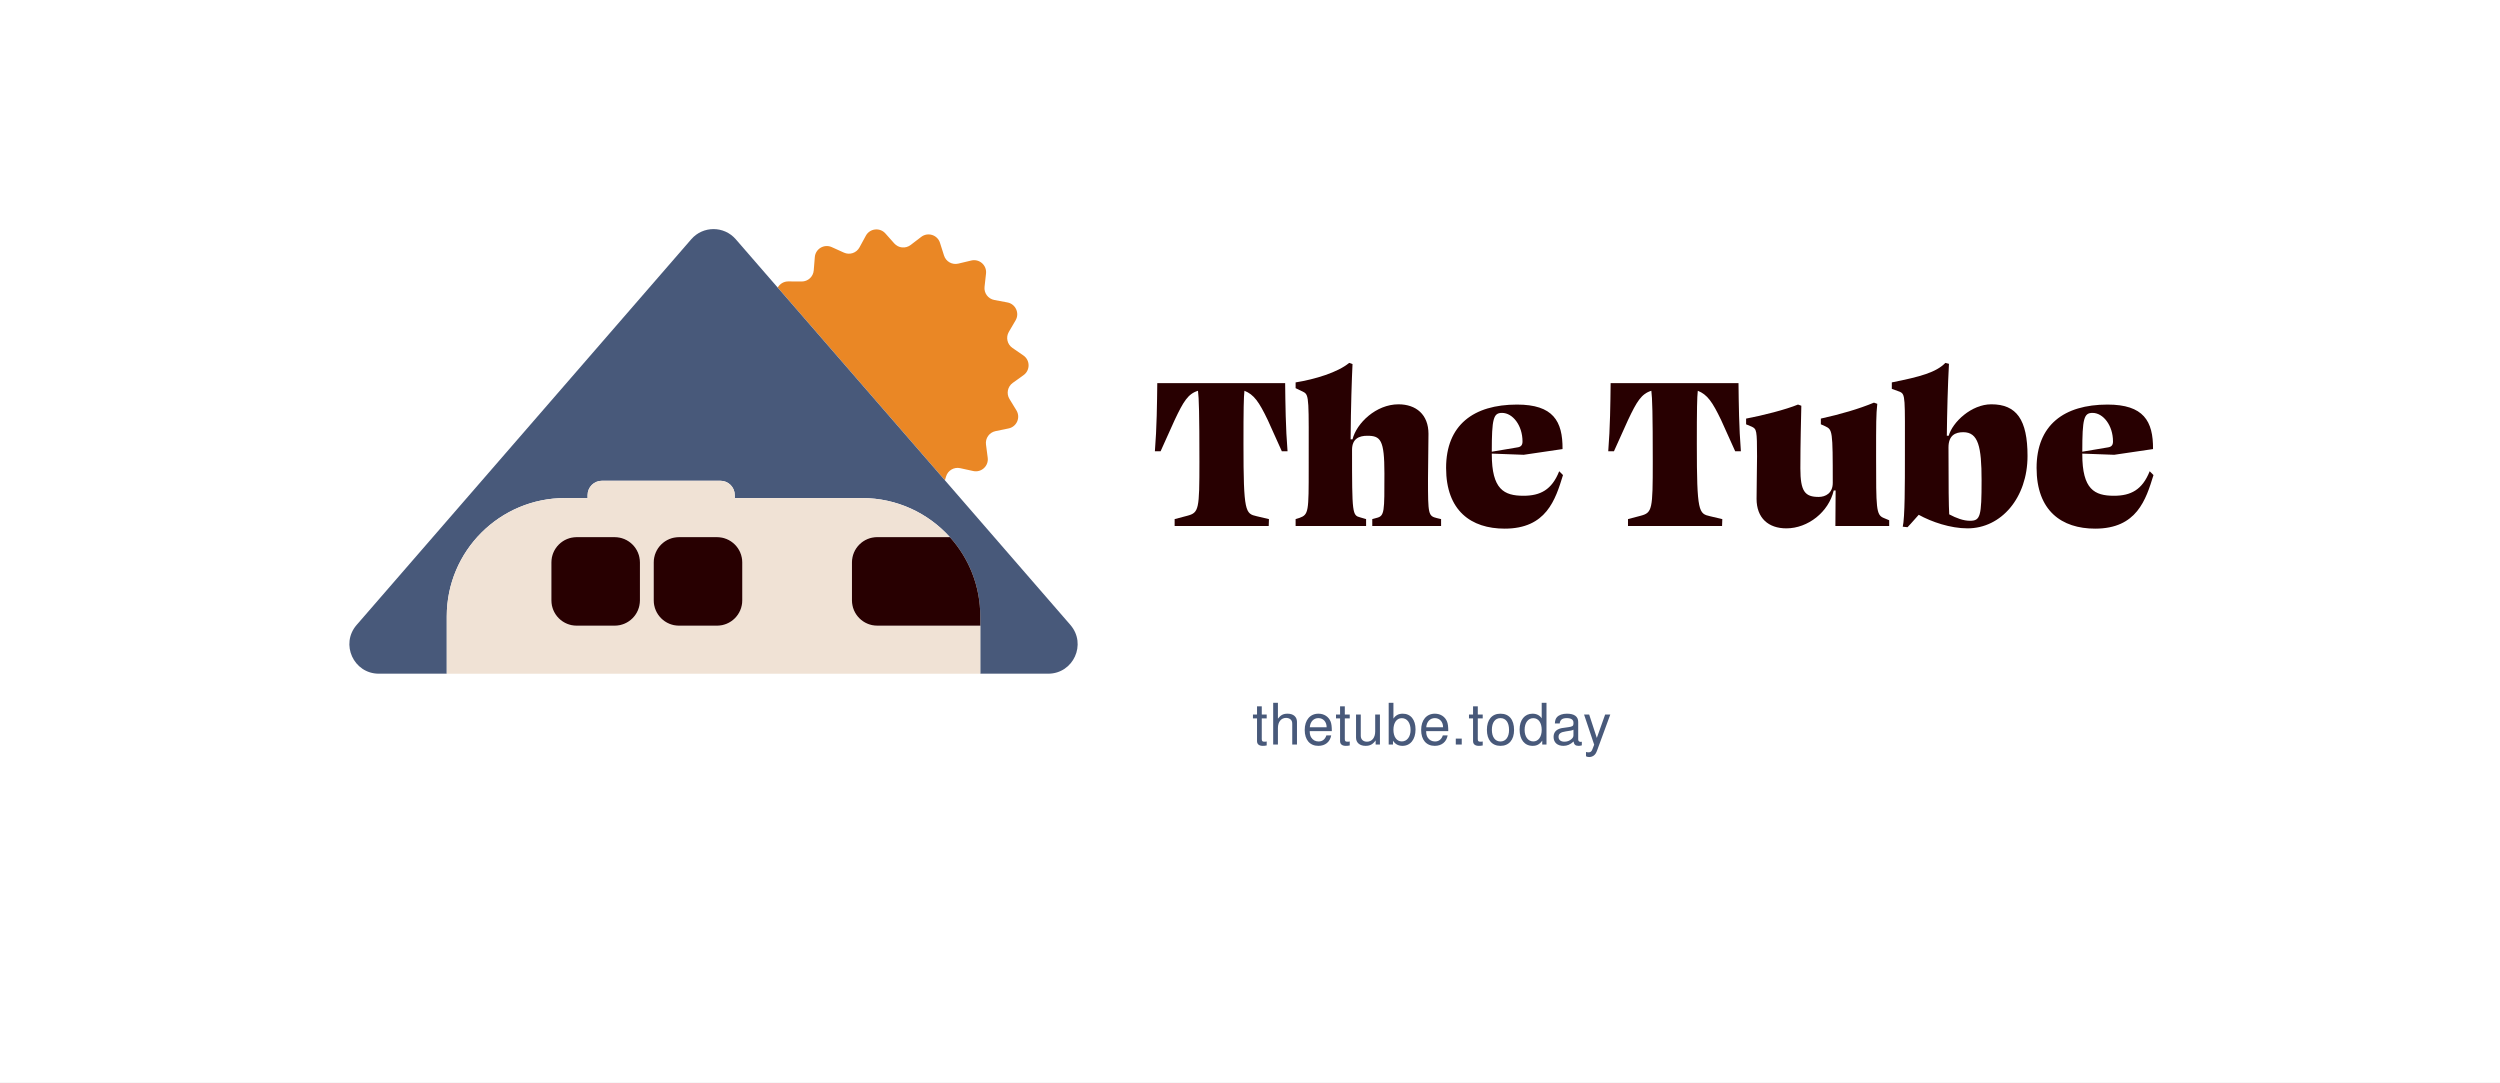
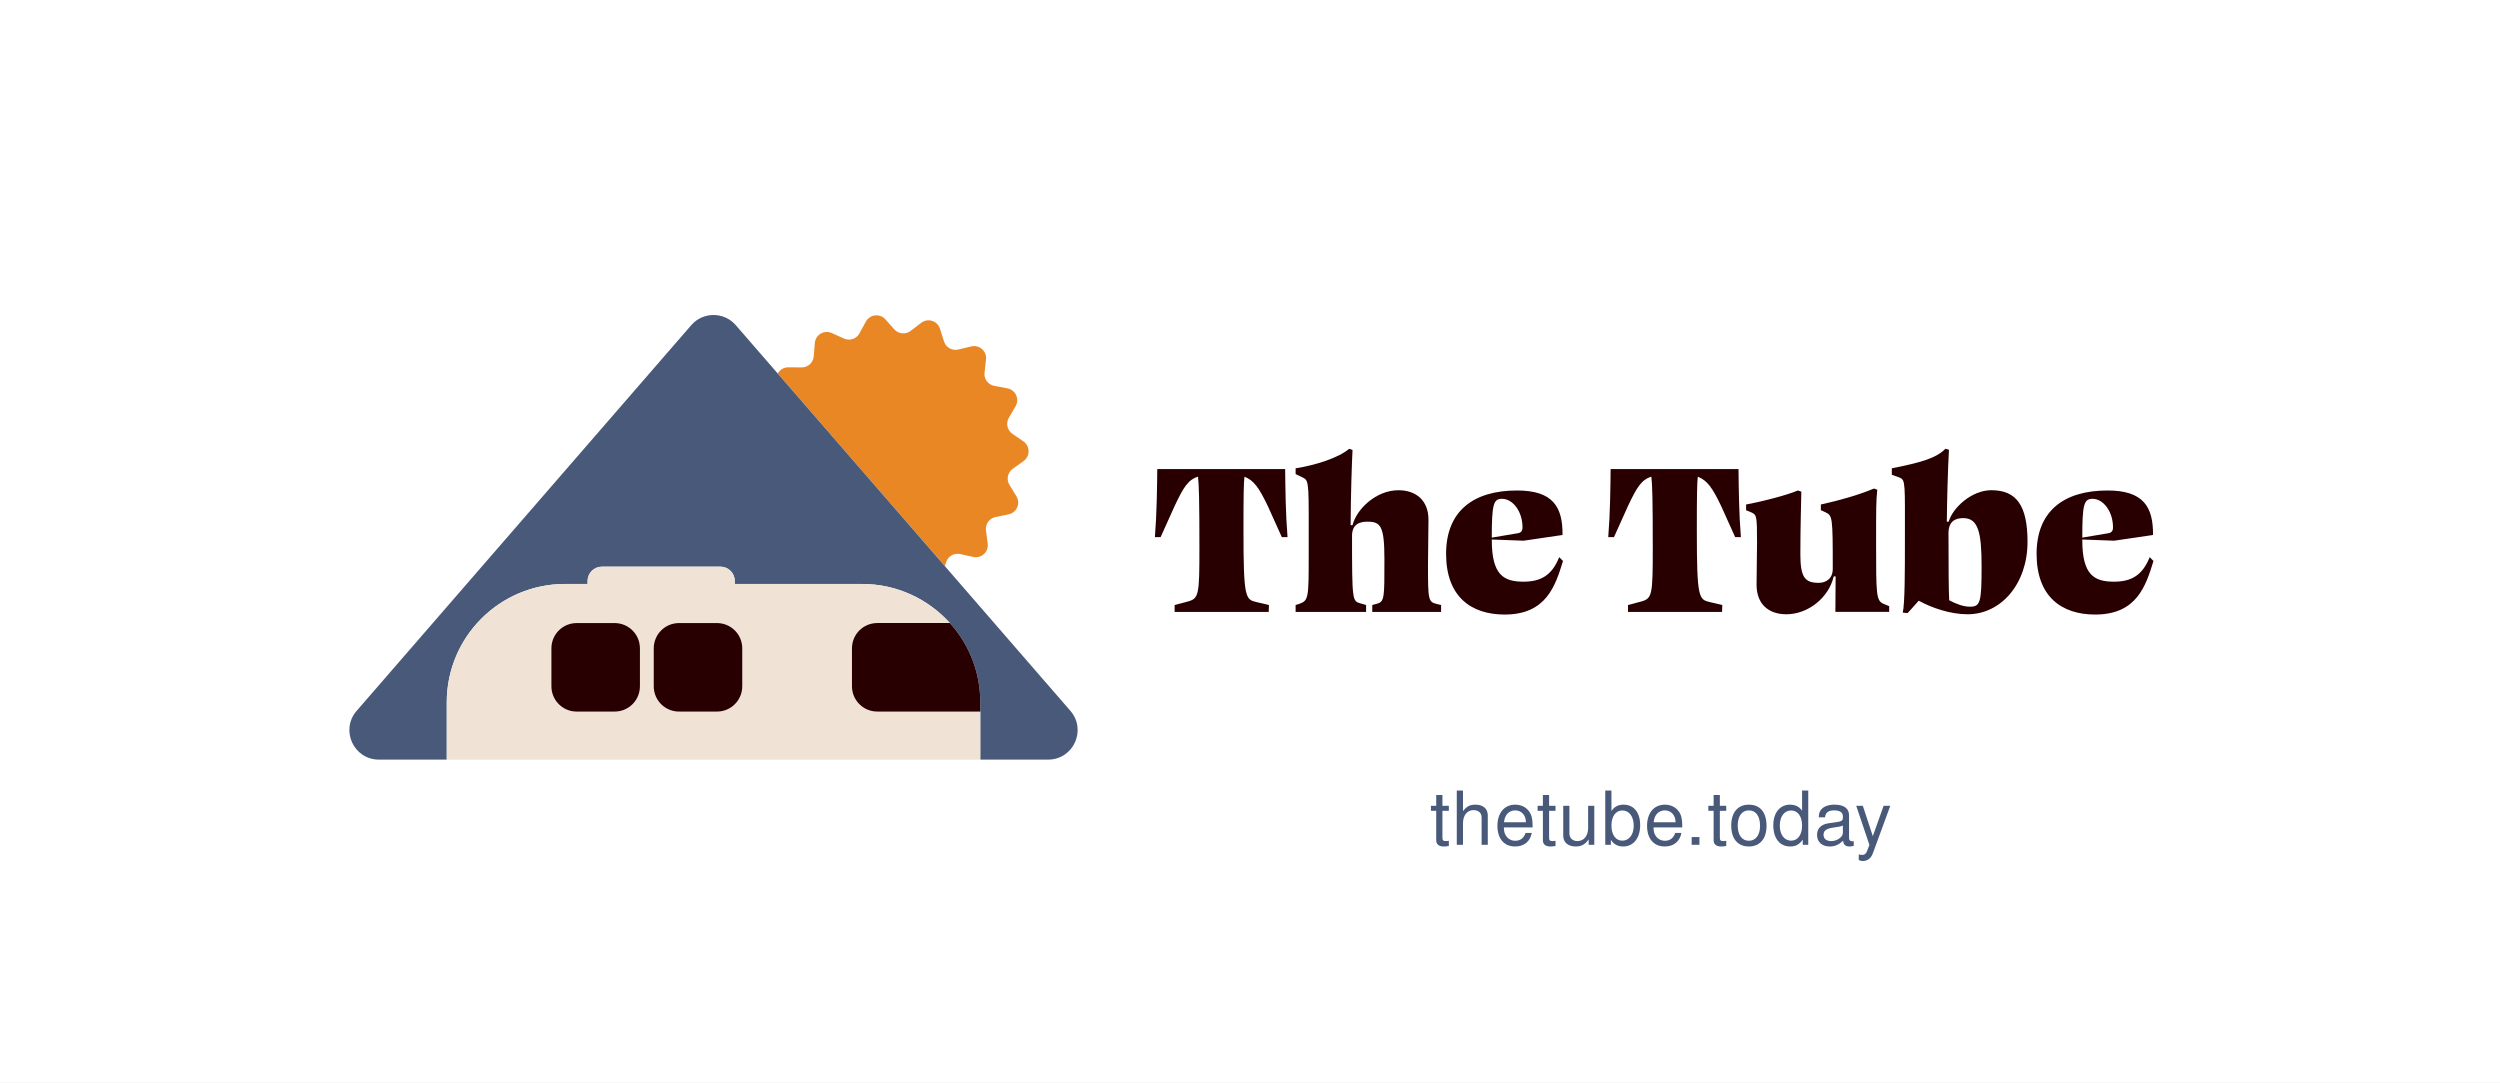
<svg xmlns="http://www.w3.org/2000/svg" viewBox="0 0 873 378" width="873" height="378">
  <defs>
    <style>
-       .url-text { fill: #48597a; font-family: 'Poppins', system-ui, Helvetica, Arial, sans-serif; font-size: 20px; letter-spacing: 0.5px; }
+       .url-text { fill: #48597a; font-family: 'Poppins', system-ui, Helvetica, Arial, sans-serif; font-size: 26px; letter-spacing: 0.5px; }
    </style>
  </defs>
  <rect width="873" height="378" fill="#ffffff" />
-   <g transform="translate(122, 80) scale(0.7)">
+   <g transform="translate(122, 110) scale(0.7)">
    <path fill="#ea8725" d="m297.09,125.31l.57-1.9c.9-3.01,3.96-4.82,7.03-4.15l6.52,1.43c4.06.89,7.77-2.51,7.23-6.63l-.86-6.62c-.4-3.11,1.66-6.01,4.74-6.65l6.54-1.35c4.07-.84,6.07-5.46,3.91-9l-3.48-5.7c-1.64-2.68-.93-6.17,1.62-8l5.42-3.89c3.37-2.42,3.33-7.46-.09-9.81l-5.49-3.79c-2.59-1.78-3.36-5.26-1.77-7.97l3.37-5.76c2.1-3.58,0-8.16-4.07-8.93l-6.56-1.23c-3.09-.58-5.21-3.44-4.86-6.56l.74-6.63c.46-4.13-3.31-7.46-7.35-6.5l-6.49,1.55c-3.06.73-6.16-1.02-7.11-4.02l-2.02-6.36c-1.26-3.96-6.06-5.47-9.36-2.95l-5.3,4.05c-2.5,1.91-6.04,1.57-8.13-.78l-4.44-4.99c-2.76-3.1-7.76-2.53-9.75,1.12l-3.19,5.86c-1.5,2.76-4.88,3.89-7.74,2.59l-6.08-2.75c-3.78-1.71-8.12.84-8.45,4.98l-.54,6.65c-.25,3.13-2.88,5.54-6.02,5.52l-6.67-.04c-2.32-.01-4.25,1.26-5.27,3.07l67.55,77.85,15.86,18.28Z" />
    <path fill="#48597a" d="m359.7,197.48l-62.61-72.17-15.86-18.28L213.68,29.18l-20.93-24.12c-5.86-6.75-16.33-6.75-22.19,0l-88.47,101.97L3.62,197.48c-8.25,9.51-1.5,24.31,11.09,24.31h33.87v-28.63c0-32.59,26.42-59,59-59h11.25v-1.48c0-3.94,3.2-7.14,7.14-7.14h59.15c3.94,0,7.14,3.2,7.14,7.14v1.48h63.47c17.39,0,33.03,7.53,43.83,19.5,9.43,10.46,15.17,24.31,15.17,39.5v28.63h33.87c12.59,0,19.34-14.8,11.09-24.31Z" />
    <path fill="#f0e2d5" d="m263.33,197.84c-6.97,0-12.61-5.65-12.61-12.61v-18.94c0-6.97,5.65-12.61,12.61-12.61h36.23c-10.8-11.98-26.43-19.5-43.83-19.5h-63.47v-1.48c0-3.94-3.2-7.14-7.14-7.14h-59.15c-3.94,0-7.14,3.2-7.14,7.14v1.48h-11.25c-32.59,0-59,26.42-59,59v28.63h266.15v-23.95h-51.4Zm-118.38-12.61c0,6.97-5.65,12.61-12.61,12.61h-18.94c-6.97,0-12.61-5.65-12.61-12.61v-18.94c0-6.97,5.65-12.61,12.61-12.61h18.94c6.97,0,12.61,5.65,12.61,12.61v18.94Zm51.05,0c0,6.97-5.65,12.61-12.61,12.61h-18.94c-6.97,0-12.61-5.65-12.61-12.61v-18.94c0-6.97,5.65-12.61,12.61-12.61h18.94c6.97,0,12.61,5.65,12.61,12.61v18.94Z" />
    <rect fill="#280001" x="100.78" y="153.67" width="44.17" height="44.17" rx="12.61" ry="12.61" />
    <rect fill="#280001" x="151.83" y="153.67" width="44.17" height="44.17" rx="12.61" ry="12.61" />
    <path fill="#280001" d="m250.72,166.28v18.94c0,6.97,5.65,12.61,12.61,12.61h51.4v-4.67c0-15.19-5.74-29.04-15.17-39.5h-36.23c-6.97,0-12.61,5.65-12.61,12.61Z" />
    <path fill="#280001" d="m458.61,148.11h-46.92v-3.44l6.3-1.66c5.82-1.54,6.06-3.09,6.06-26.96s-.24-31.83-.71-35.4c-4.99,1.54-7.25,5.34-11.64,14.61l-7.01,15.56h-2.85c.95-11.76,1.07-23.88,1.19-33.97h63.79c.12,10.1.24,22.21,1.19,33.97h-2.85l-7.01-15.56c-4.4-9.15-6.89-12.71-11.64-14.61-.36,3.21-.48,9.03-.48,26.61,0,34.21.95,34.68,6.65,35.99l6.06,1.43-.12,3.44Z" />
    <path fill="#280001" d="m472.04,79.33v-2.85c9.62-1.54,21.02-4.99,26.73-9.74l1.66.59c-.36,7.48-.83,20.79-.95,37.54h.95c2.02-8.08,11.76-17.46,22.92-17.46,8.79,0,14.97,5.11,14.97,14.73,0,7.13-.24,15.32-.24,22.45,0,17.82.12,18.53,4.51,19.6l2.02.48v3.44h-34.33v-3.44l2.14-.59c4.04-.95,3.92-3.09,3.92-22.21,0-16.75-1.9-18.77-8.55-18.77-4.04,0-7.6,1.43-7.6,7.01,0,32.19.12,32.67,4.16,33.73l2.85.83v3.44h-35.16v-3.44l1.9-.59c4.63-1.66,4.63-3.09,4.63-25.18,0-33.85.36-36.11-2.61-37.65l-3.92-1.9Z" />
    <path fill="#280001" d="m605.19,109.74l-19.36,2.85-15.92-.59v.36c0,17.46,6.06,20.67,15.8,20.67,8.43,0,14.14-2.97,17.82-12.23l1.9,1.9c-3.8,12.35-8.31,26.73-29.1,26.73-16.75,0-29.22-8.91-29.22-30.29s13.66-31.6,35.4-31.6c17.94,0,22.81,8.2,22.69,22.21Zm-35.28,1.31l12.71-2.14c1.78-.24,2.61-1.07,2.61-2.97,0-7.96-4.87-14.25-10.22-14.25-4.28,0-5.11,2.73-5.11,19.36Z" />
    <path fill="#280001" d="m684.77,148.11h-46.92v-3.44l6.3-1.66c5.82-1.54,6.06-3.09,6.06-26.96s-.24-31.83-.71-35.4c-4.99,1.54-7.25,5.34-11.64,14.61l-7.01,15.56h-2.85c.95-11.76,1.07-23.88,1.19-33.97h63.79c.12,10.1.24,22.21,1.19,33.97h-2.85l-7.01-15.56c-4.4-9.15-6.89-12.71-11.64-14.61-.36,3.21-.48,9.03-.48,26.61,0,34.21.95,34.68,6.65,35.99l6.06,1.43-.12,3.44Z" />
    <path fill="#280001" d="m699.62,98.58l-2.85-1.19v-2.85c8.2-1.54,19.84-4.51,25.89-7.01l1.66.59c-.12,6.41-.48,18.65-.48,31.24,0,11.52,2.26,14.25,9.15,14.25,3.44,0,7.01-1.9,7.01-7.01,0-26.25-.12-26.49-3.8-28.27l-2.14-.95v-2.85c9.74-2.14,19.12-4.87,26.49-7.96l1.66.59c-.59,5.7-.59,9.15-.59,26.49,0,25.66,0,28.86,3.68,30.41l2.85,1.19v2.85h-26.84c0-5.94.12-11.76.12-17.7h-.95c-2.49,10.69-12.83,18.89-23.64,18.89-8.91,0-14.85-5.11-14.85-14.73,0-7.13.24-15.2.24-21.14,0-13.18-.24-13.66-2.61-14.85Z" />
    <path fill="#280001" d="m782.88,142.53c-2.97,3.44-5.58,6.18-5.58,6.18l-2.38-.24c1.07-4.63,1.07-21.26,1.07-35.28,0-29.46.36-30.76-2.61-32.07l-3.92-1.43v-3.21c14.25-2.85,22.09-4.99,26.73-9.74l1.78.47c-.59,10.57-.95,24.71-1.07,35.87h.95c1.9-6.77,11.28-15.68,21.26-15.68,12.59,0,18.05,7.72,18.05,25.78,0,20.79-13.07,36.11-29.93,36.11-8.55,0-17.94-3.21-24.35-6.77Zm31.36-17.22c0-16.87-1.66-23.99-9.15-23.99-3.92,0-7.36,1.54-7.36,7.6,0,20.07.12,28.98.36,33.38,3.56,1.9,7.13,3.21,10.33,3.21,5.23,0,5.82-2.14,5.82-20.19Z" />
    <path fill="#280001" d="m899.76,109.74l-19.36,2.85-15.92-.59v.36c0,17.46,6.06,20.67,15.8,20.67,8.43,0,14.14-2.97,17.82-12.23l1.9,1.9c-3.8,12.35-8.31,26.73-29.1,26.73-16.75,0-29.22-8.91-29.22-30.29s13.66-31.6,35.4-31.6c17.94,0,22.81,8.2,22.69,22.21Zm-35.28,1.31l12.71-2.14c1.78-.24,2.61-1.07,2.61-2.97,0-7.96-4.87-14.25-10.21-14.25-4.28,0-5.11,2.73-5.11,19.36Z" />
  </g>
-   <text class="url-text" x="500" y="260" text-anchor="middle">thetube.today</text>
+   <text class="url-text" x="580" y="295" text-anchor="middle">thetube.today</text>
</svg>
